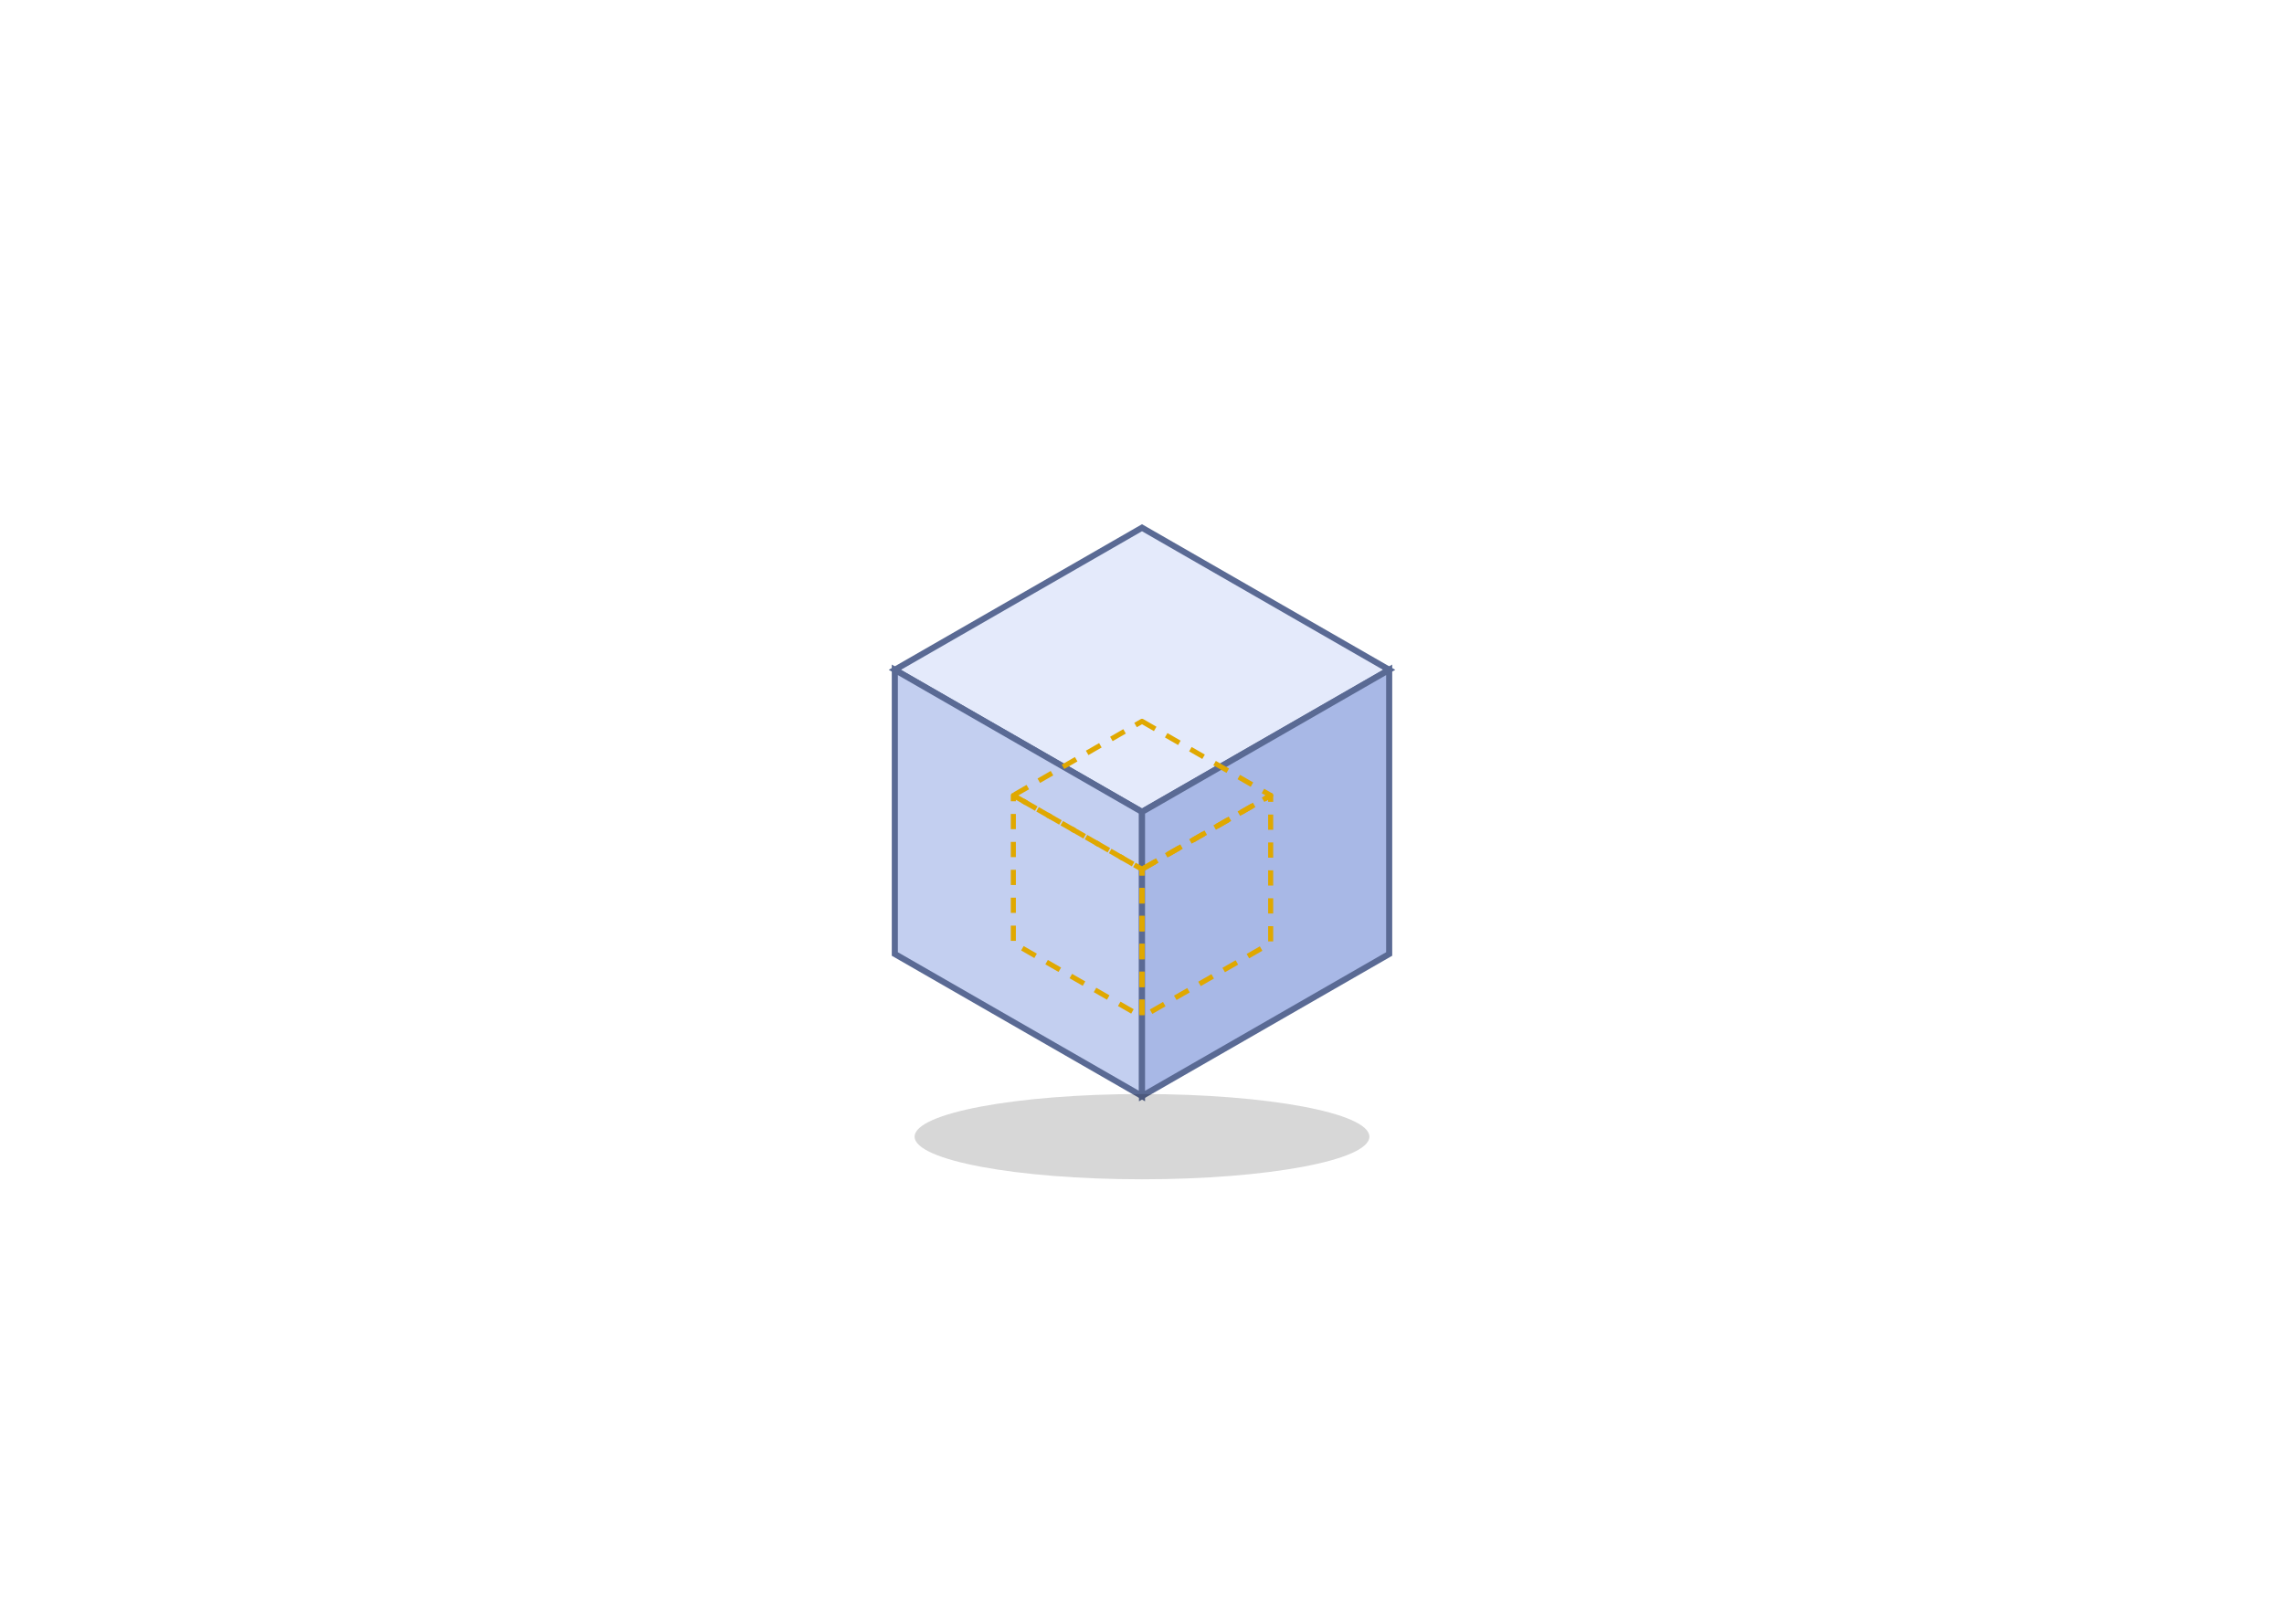
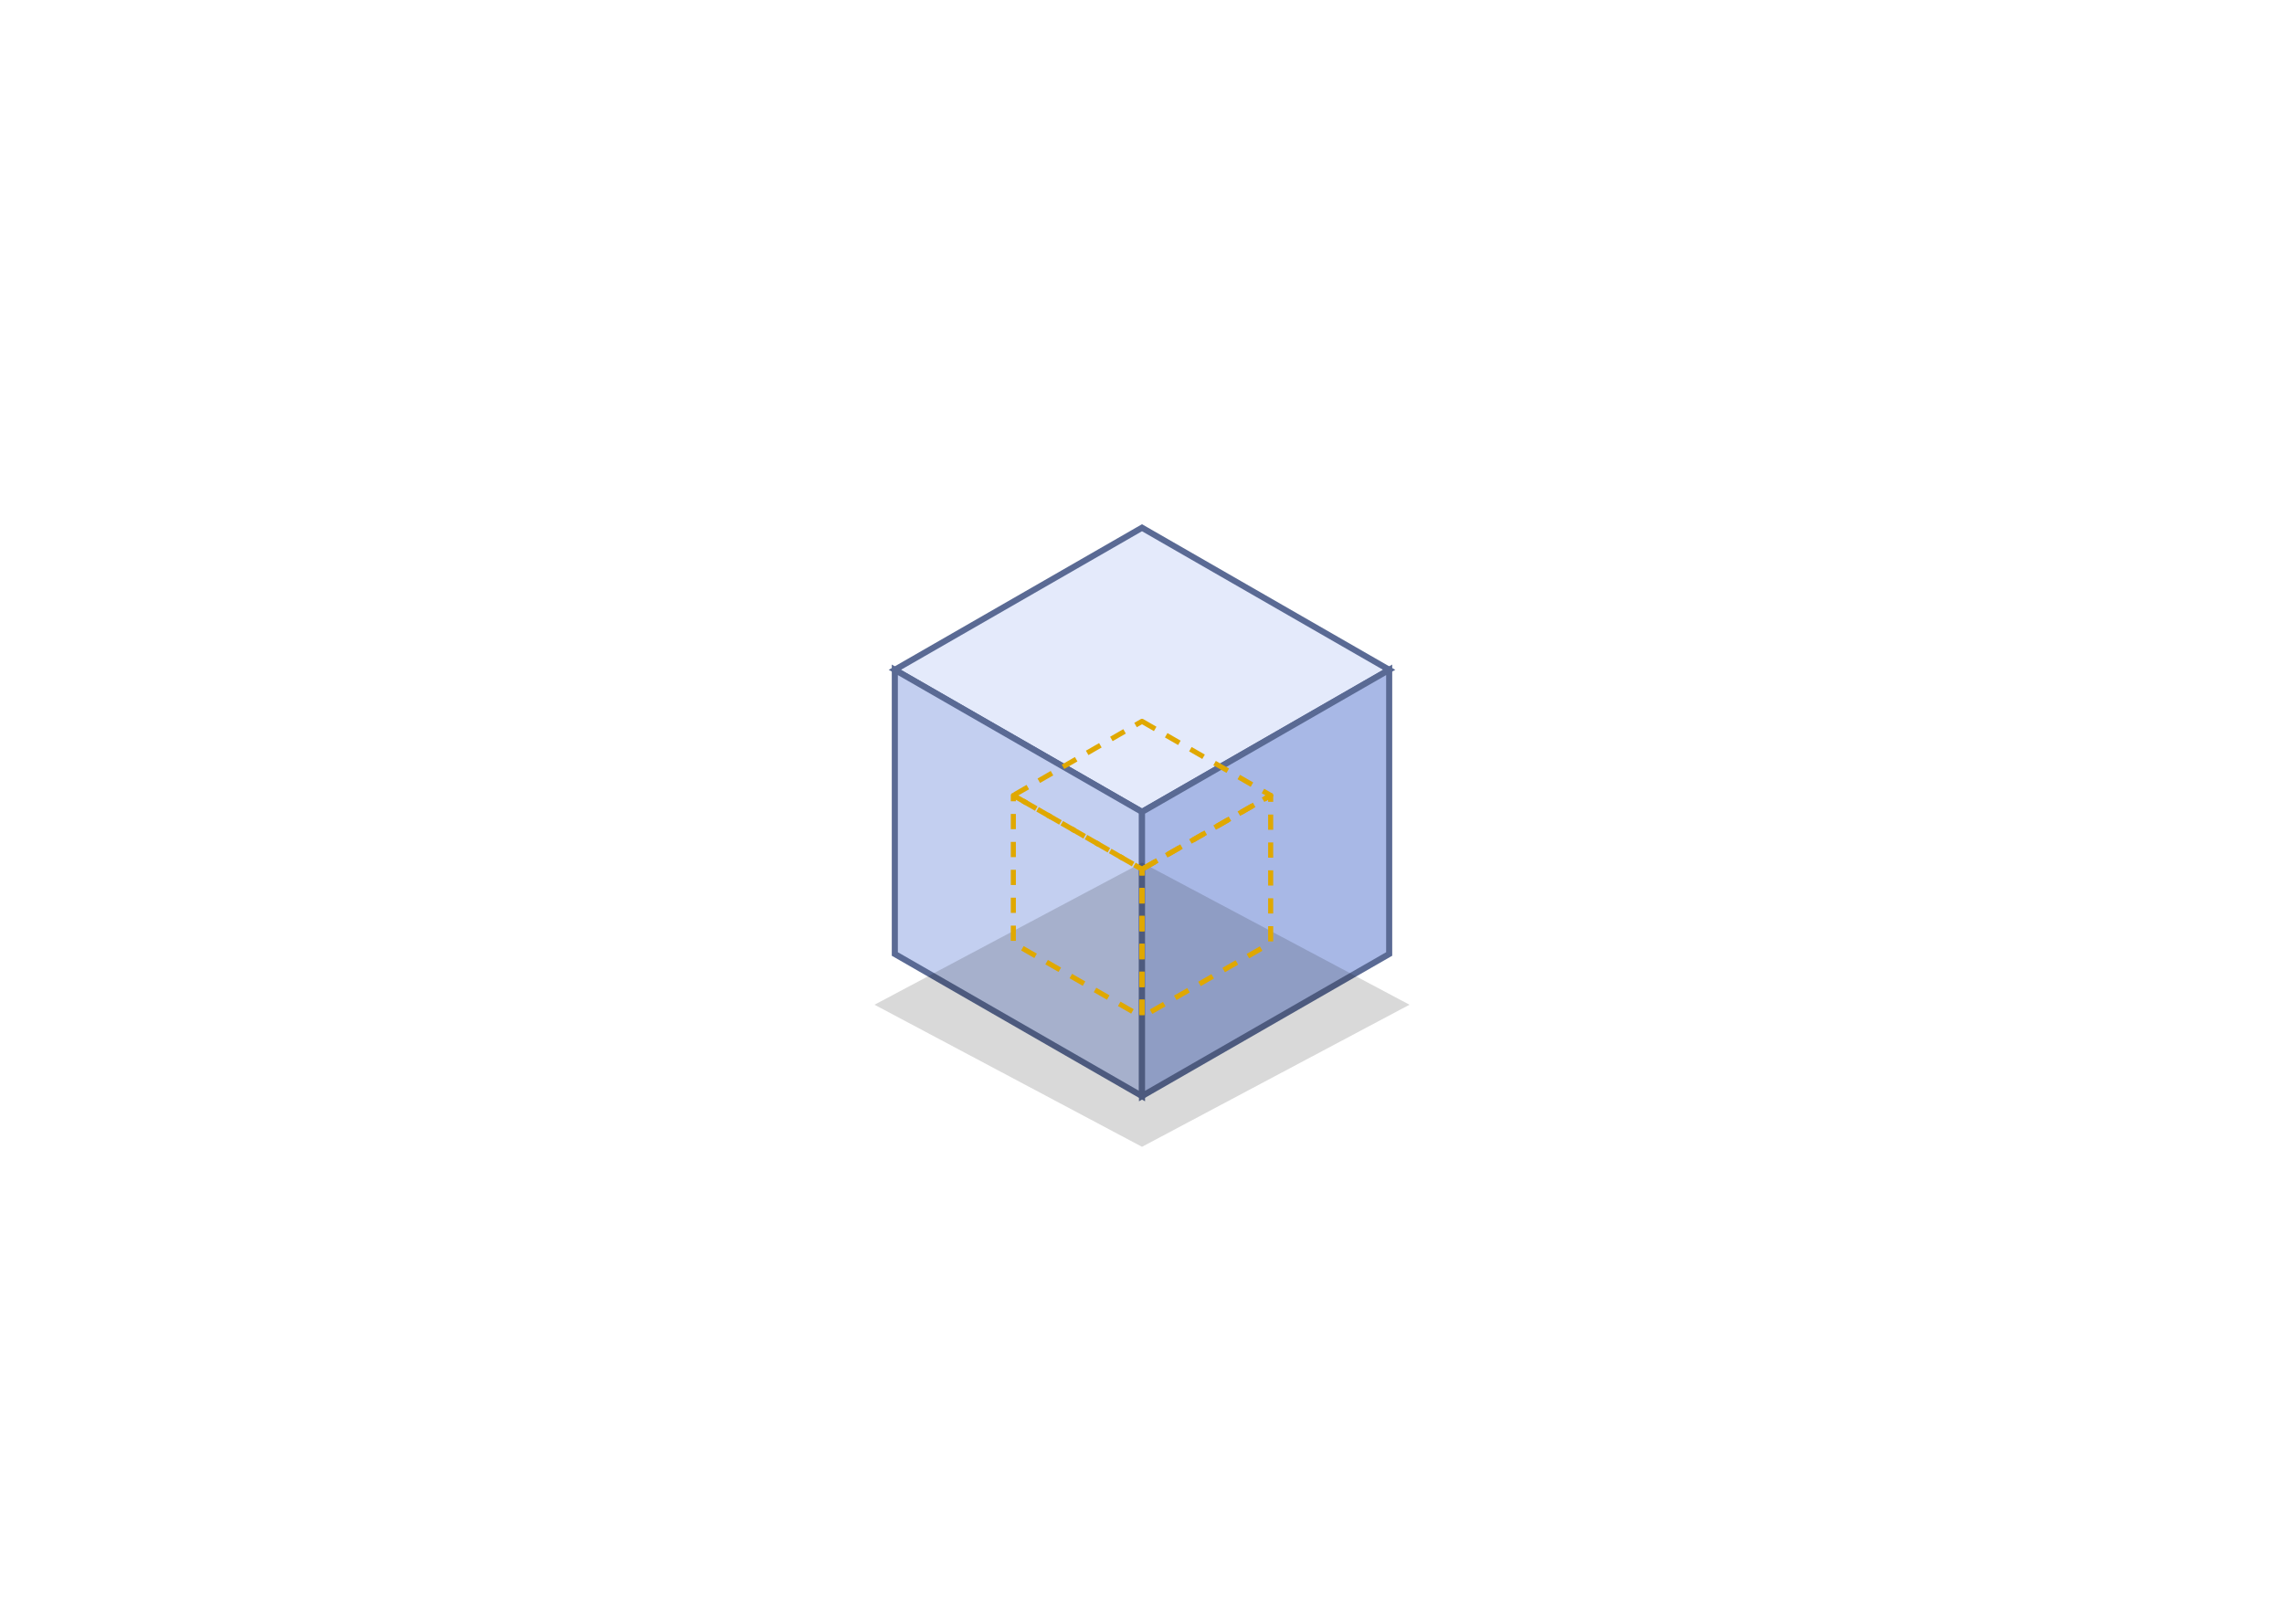
<svg xmlns="http://www.w3.org/2000/svg" viewBox="0 0 900 640" width="900" height="640">
  <path d="M 450.0 208.0 L 547.4 264.0 L 450.0 320.0 L 352.6 264.0 Z" fill="#e4eafb" stroke="#5a6a94" stroke-width="2.4" />
  <path d="M 352.6 264.0 L 450.0 320.0 L 450.0 432.0 L 352.6 376.0 Z" fill="#c3cff0" stroke="#5a6a94" stroke-width="2.4" />
  <path d="M 450.0 320.0 L 547.4 264.0 L 547.4 376.0 L 450.0 432.0 Z" fill="#a8b8e6" stroke="#5a6a94" stroke-width="2.4" />
-   <ellipse cx="450.0" cy="448.0" rx="89.6" ry="16.8" fill="#000" opacity=".16" />
+   <path d="M 344.6 396.0 L 450.0 452.0 L 555.4 396.0 L 450.0 340.0 Z" fill="#000" opacity=".15" />
  <path d="M 450.0 284.3 L 500.7 313.5 L 450.0 342.6 L 399.3 313.5 Z" fill="none" stroke="#e0a800" stroke-width="2" stroke-dasharray="6 5" stroke-linejoin="round" />
  <path d="M 399.3 313.5 L 450.0 342.6 L 450.0 400.8 L 399.3 371.7 Z" fill="none" stroke="#e0a800" stroke-width="2" stroke-dasharray="6 5" stroke-linejoin="round" />
  <path d="M 450.0 342.6 L 500.7 313.5 L 500.7 371.7 L 450.0 400.8 Z" fill="none" stroke="#e0a800" stroke-width="2" stroke-dasharray="6 5" stroke-linejoin="round" />
</svg>
